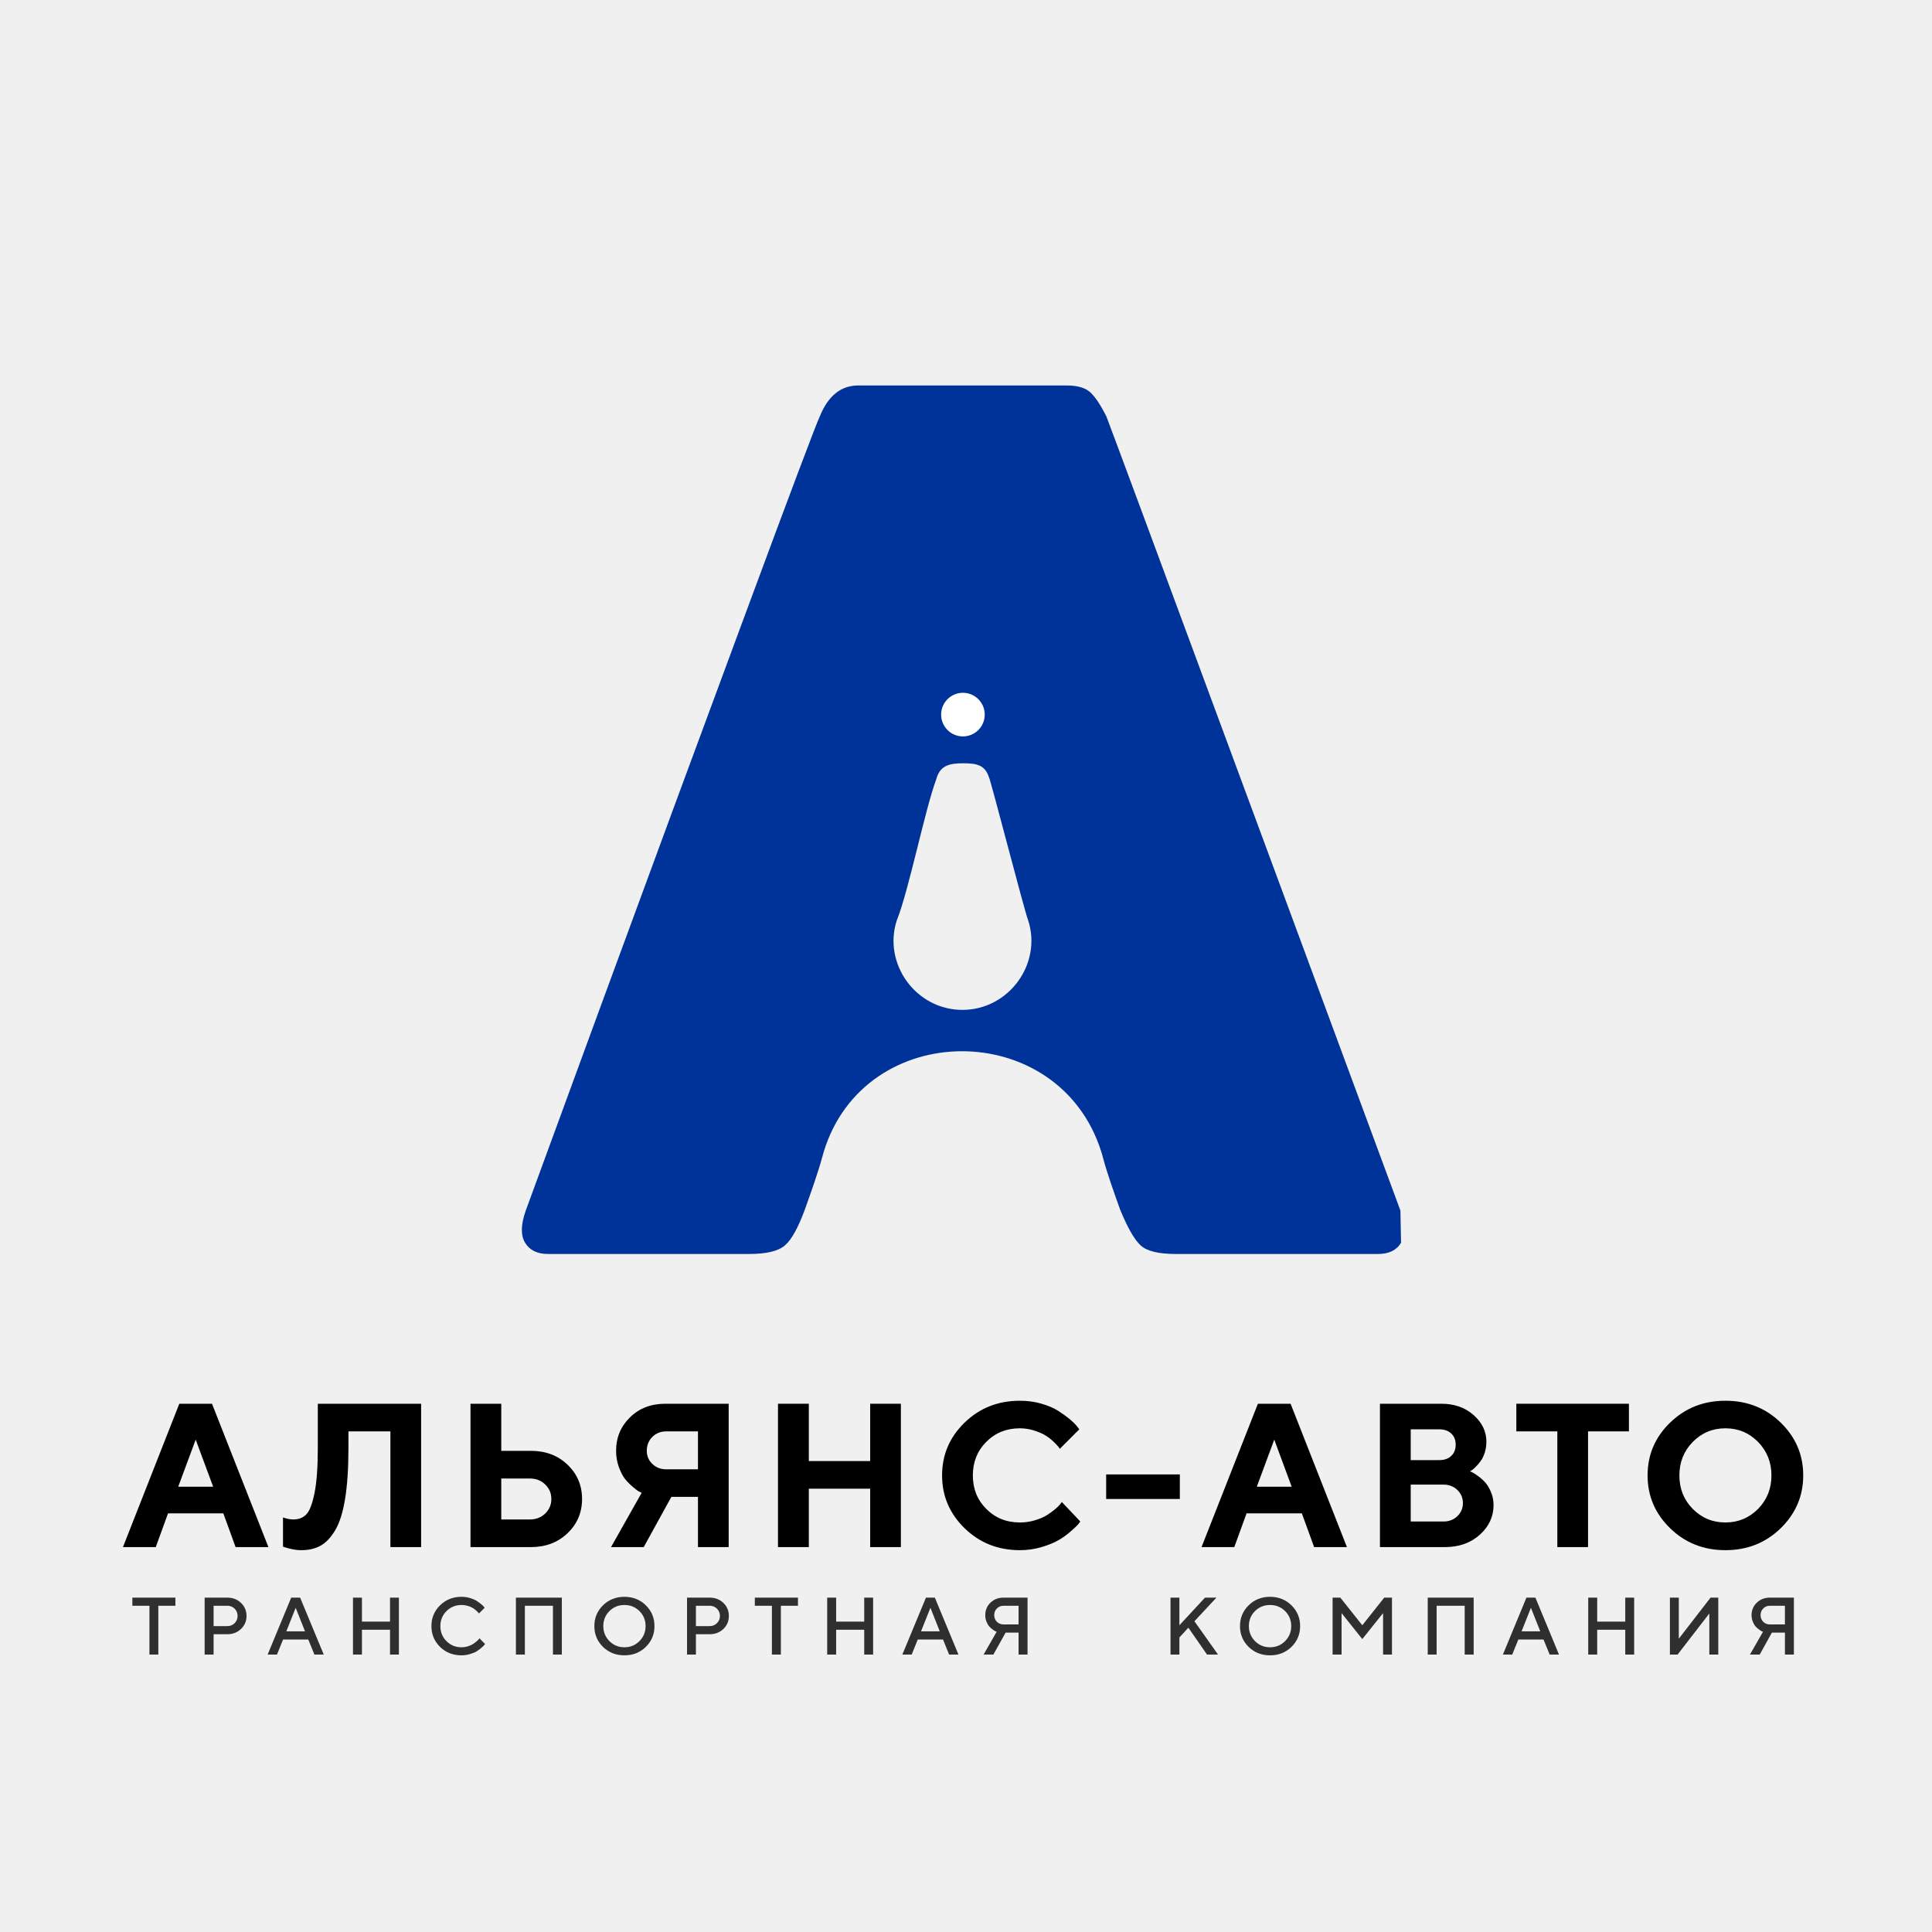
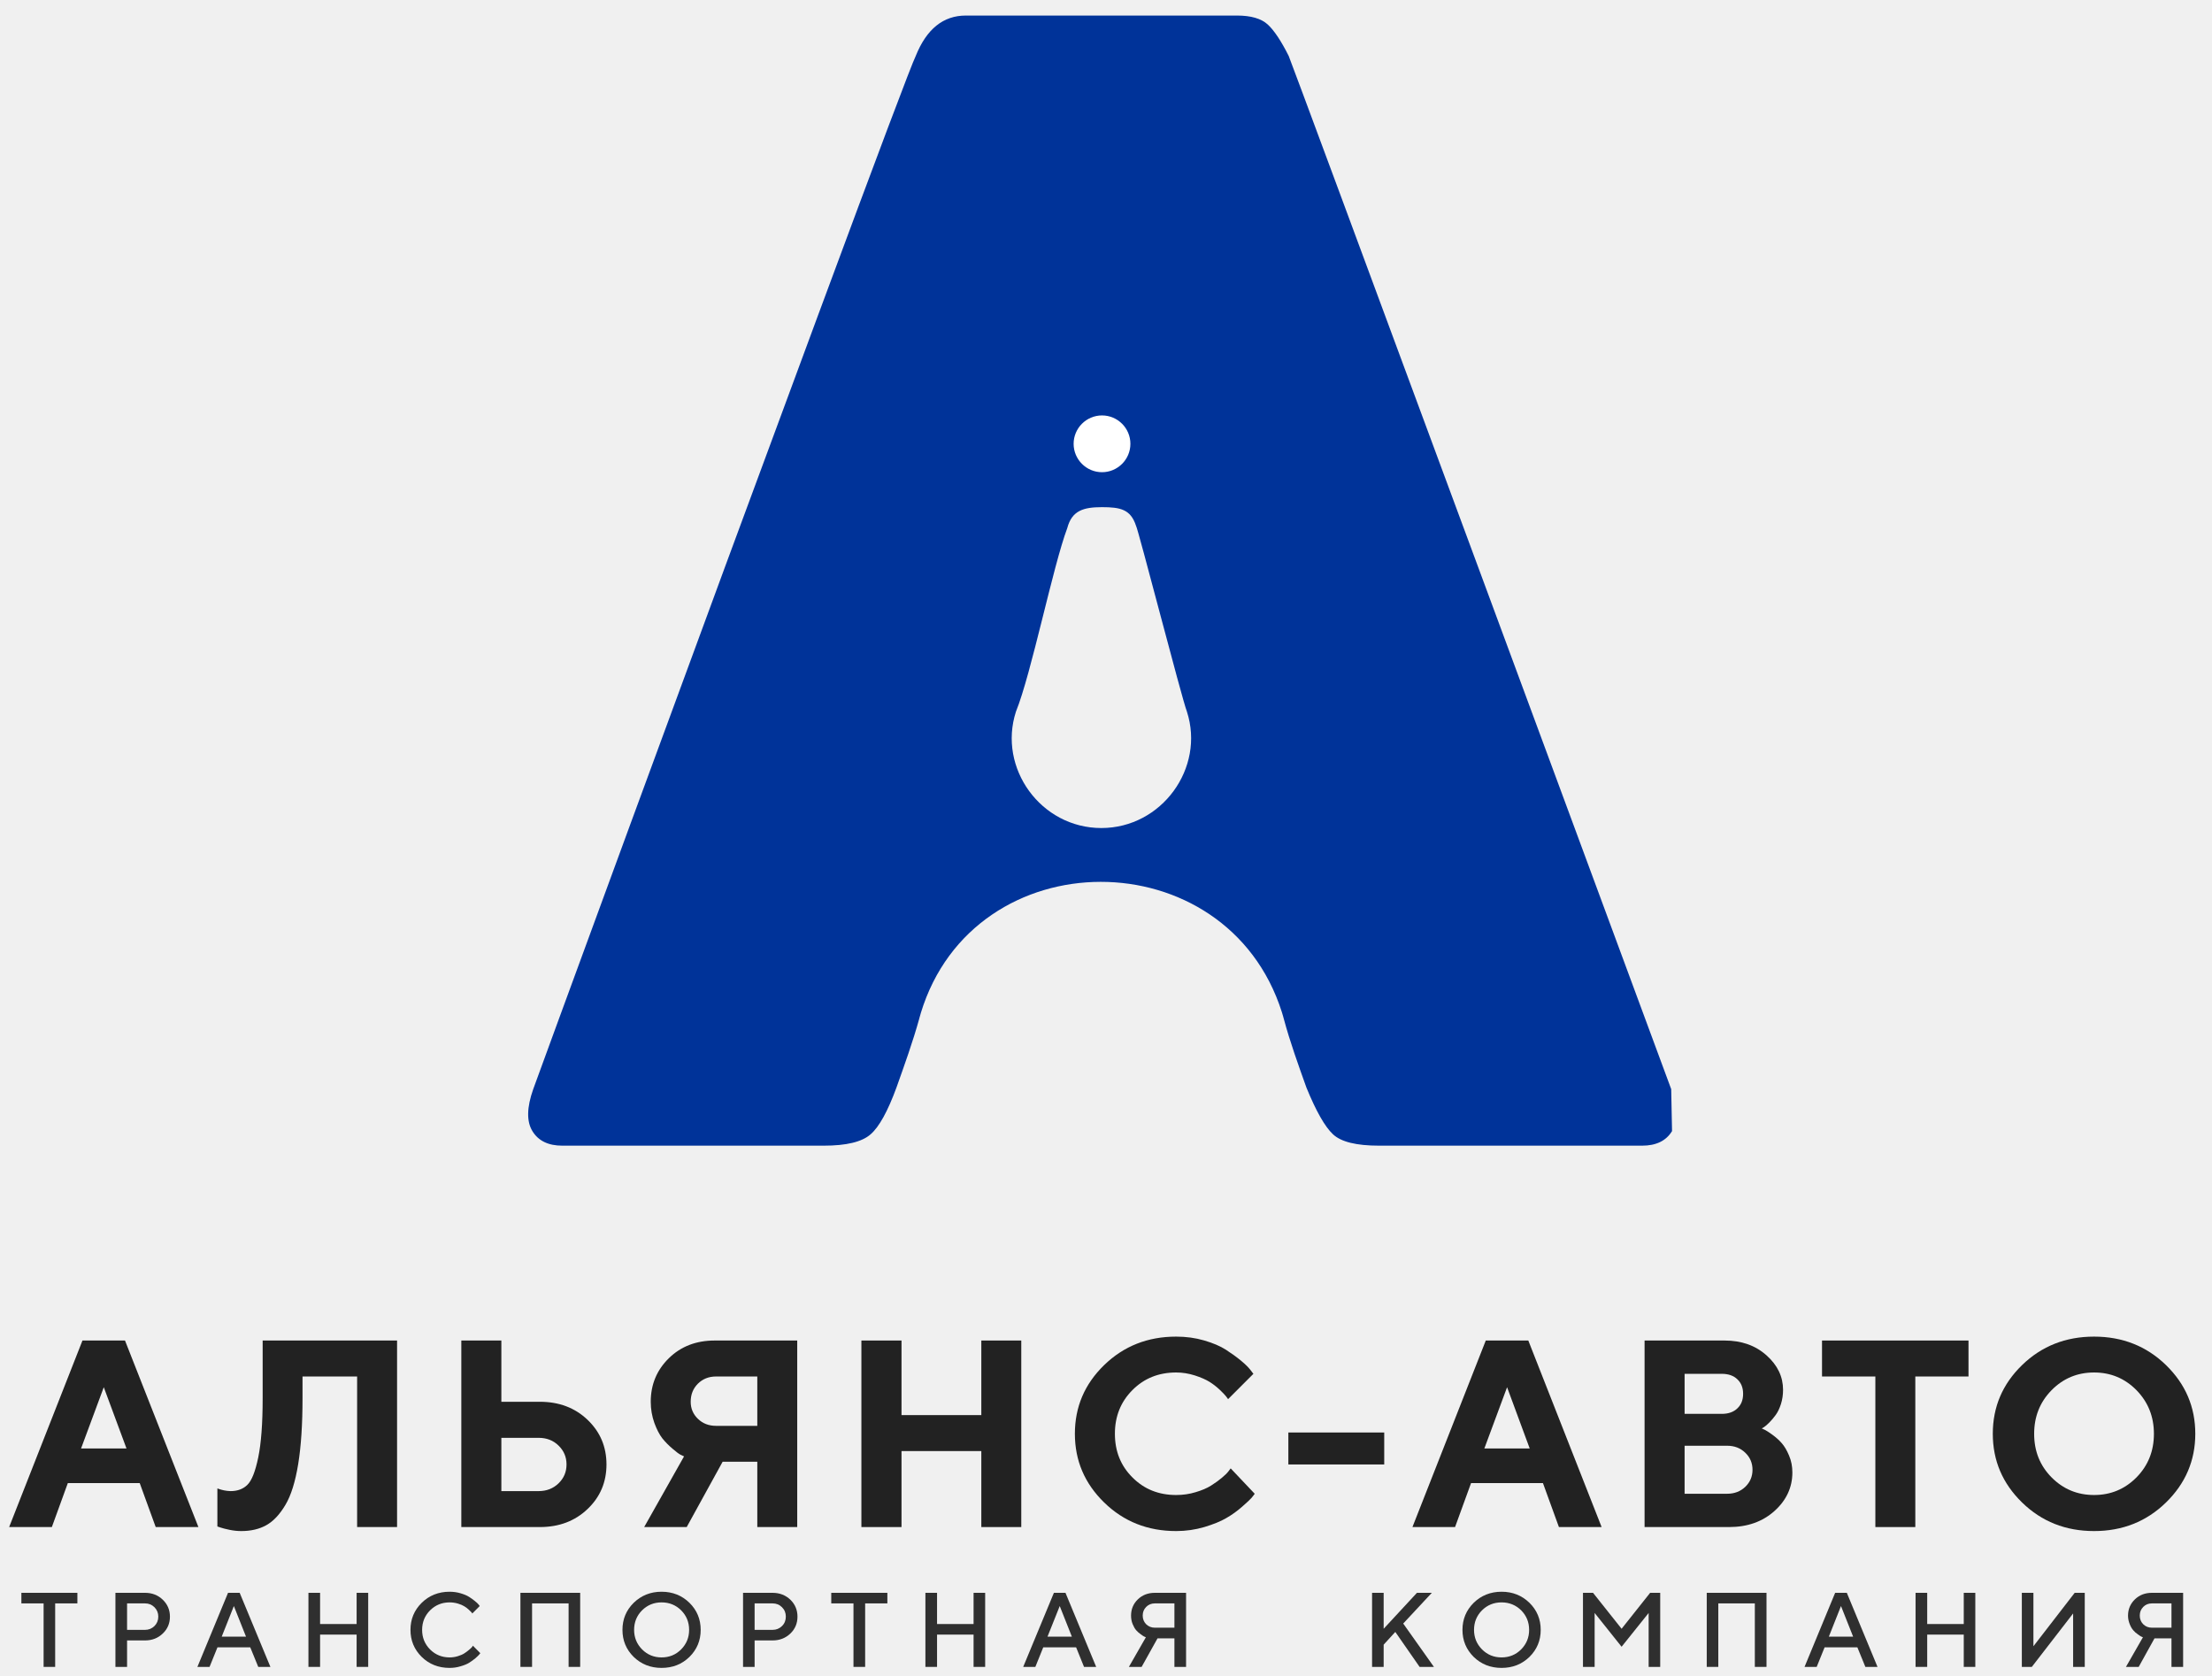
- <svg xmlns="http://www.w3.org/2000/svg" width="150" height="150" viewBox="0 0 150 150" fill="none">
-   <g clip-path="url(#clip0_7_38)">
-     <path d="M108.777 96.49C108.425 97.071 107.829 97.359 106.994 97.359H91.295C89.944 97.359 89.03 97.136 88.549 96.684C88.067 96.237 87.535 95.303 86.959 93.893C86.483 92.557 85.981 91.171 85.613 89.805L85.569 89.641L85.539 89.542L85.494 89.393C82.201 79.023 67.128 79.013 63.949 89.443L63.944 89.468L63.934 89.492L63.929 89.517C63.91 89.592 63.885 89.666 63.865 89.741L63.86 89.766C63.477 91.146 62.976 92.542 62.494 93.893C61.977 95.303 61.466 96.237 60.949 96.684C60.438 97.136 59.504 97.359 58.158 97.359H42.553C41.719 97.359 41.123 97.071 40.77 96.49C40.418 95.914 40.433 95.08 40.82 93.987C40.885 93.793 42.826 88.499 46.646 78.094C50.465 67.689 54.19 57.592 57.821 47.798C61.446 38.004 63.393 32.849 63.646 32.337C64.292 30.733 65.285 29.928 66.636 29.928H82.817C83.652 29.928 84.262 30.107 84.65 30.46C85.032 30.812 85.45 31.438 85.901 32.337C86.155 32.978 89.979 43.288 97.364 63.259C104.749 83.23 108.539 93.476 108.728 93.987L108.777 96.49ZM69.626 71.459C68.533 74.826 71.111 78.407 74.722 78.407C78.322 78.407 80.92 74.831 79.827 71.459C79.529 70.704 76.892 60.463 76.788 60.364C76.47 59.395 75.864 59.261 74.761 59.261C73.659 59.261 72.969 59.46 72.69 60.503C71.826 62.807 70.545 69.199 69.626 71.459Z" fill="#003399" />
-     <path d="M74.761 53.788C75.695 53.788 76.455 54.548 76.455 55.481C76.455 56.415 75.695 57.175 74.761 57.175C73.828 57.175 73.068 56.415 73.068 55.481C73.068 54.548 73.828 53.788 74.761 53.788Z" fill="white" />
-     <path d="M10.276 124.04H13.618V124.671H12.292V128.46H11.602V124.671H10.276V124.04Z" fill="#2F2F2F" />
-     <path d="M15.888 124.04H17.656C18.078 124.04 18.431 124.179 18.714 124.452C19.002 124.73 19.141 125.068 19.141 125.46C19.141 125.858 19.002 126.195 18.714 126.468C18.431 126.742 18.078 126.881 17.656 126.881H16.584V128.46H15.888V124.04ZM17.656 124.671H16.584V126.25H17.656C17.875 126.25 18.059 126.175 18.218 126.021C18.366 125.872 18.446 125.684 18.446 125.46C18.446 125.237 18.366 125.053 18.218 124.899C18.059 124.745 17.875 124.671 17.656 124.671Z" fill="#2F2F2F" />
-     <path d="M20.78 128.46L22.608 124.04H23.303L25.136 128.46H24.411L23.934 127.293H21.977L21.505 128.46H20.78ZM22.956 124.829L22.23 126.657H23.681L22.956 124.829Z" fill="#2F2F2F" />
-     <path d="M30.971 124.04V128.46H30.281V126.533H28.101V128.46H27.405V124.04H28.101V125.902H30.281V124.04H30.971Z" fill="#2F2F2F" />
-     <path d="M35.829 123.975C36.052 123.975 36.271 124.005 36.475 124.065C36.678 124.124 36.852 124.194 36.986 124.278C37.12 124.363 37.239 124.447 37.339 124.531C37.438 124.611 37.513 124.68 37.562 124.74L37.627 124.829L37.185 125.271C37.175 125.257 37.155 125.232 37.135 125.202C37.11 125.172 37.056 125.118 36.971 125.043C36.887 124.964 36.797 124.894 36.698 124.839C36.604 124.78 36.48 124.73 36.321 124.68C36.167 124.636 36.003 124.611 35.829 124.611C35.372 124.611 34.985 124.77 34.667 125.083C34.349 125.401 34.19 125.793 34.19 126.25C34.19 126.707 34.344 127.094 34.662 127.417C34.98 127.735 35.372 127.894 35.829 127.894C36.003 127.894 36.167 127.869 36.326 127.819C36.484 127.77 36.614 127.715 36.718 127.646C36.822 127.576 36.912 127.511 36.991 127.442C37.071 127.377 37.13 127.318 37.17 127.273L37.219 127.194L37.662 127.641C37.647 127.665 37.622 127.695 37.587 127.735C37.552 127.775 37.478 127.849 37.364 127.948C37.244 128.048 37.12 128.137 36.991 128.217C36.862 128.296 36.688 128.366 36.48 128.425C36.271 128.49 36.052 128.52 35.829 128.52C35.168 128.52 34.612 128.301 34.165 127.864C33.718 127.422 33.495 126.886 33.495 126.25C33.495 125.614 33.718 125.078 34.165 124.636C34.612 124.199 35.168 123.975 35.829 123.975Z" fill="#2F2F2F" />
-     <path d="M43.621 124.04V128.46H42.931V124.671H40.751V128.46H40.055V124.04H43.621Z" fill="#2F2F2F" />
-     <path d="M47.317 125.083C46.999 125.401 46.84 125.793 46.84 126.25C46.84 126.707 46.999 127.094 47.317 127.417C47.635 127.735 48.022 127.894 48.479 127.894C48.941 127.894 49.328 127.735 49.646 127.417C49.964 127.094 50.123 126.707 50.123 126.25C50.123 125.793 49.964 125.401 49.646 125.083C49.328 124.77 48.941 124.611 48.479 124.611C48.022 124.611 47.635 124.77 47.317 125.083ZM46.815 127.864C46.368 127.422 46.145 126.886 46.145 126.25C46.145 125.614 46.368 125.078 46.815 124.636C47.267 124.199 47.818 123.975 48.479 123.975C49.139 123.975 49.696 124.199 50.143 124.636C50.59 125.078 50.813 125.614 50.813 126.25C50.813 126.886 50.59 127.422 50.143 127.864C49.696 128.301 49.139 128.52 48.479 128.52C47.818 128.52 47.267 128.301 46.815 127.864Z" fill="#2F2F2F" />
-     <path d="M53.341 124.04H55.104C55.526 124.04 55.879 124.179 56.167 124.452C56.45 124.73 56.589 125.068 56.589 125.46C56.589 125.858 56.45 126.195 56.167 126.468C55.879 126.742 55.526 126.881 55.104 126.881H54.031V128.46H53.341V124.04ZM55.104 124.671H54.031V126.25H55.104C55.322 126.25 55.511 126.175 55.665 126.021C55.819 125.872 55.894 125.684 55.894 125.46C55.894 125.237 55.819 125.053 55.665 124.899C55.511 124.745 55.322 124.671 55.104 124.671Z" fill="#2F2F2F" />
-     <path d="M58.605 124.04H61.953V124.671H60.627V128.46H59.931V124.671H58.605V124.04Z" fill="#2F2F2F" />
-     <path d="M67.789 124.04V128.46H67.098V126.533H64.918V128.46H64.223V124.04H64.918V125.902H67.098V124.04H67.789Z" fill="#2F2F2F" />
-     <path d="M70.058 128.46L71.891 124.04H72.581L74.414 128.46H73.689L73.217 127.293H71.255L70.783 128.46H70.058ZM72.238 124.829L71.508 126.657H72.963L72.238 124.829Z" fill="#2F2F2F" />
-     <path d="M79.778 124.04V128.46H79.082V126.757H78.074L77.126 128.46H76.366L77.379 126.692C77.354 126.682 77.324 126.672 77.284 126.652C77.24 126.632 77.17 126.588 77.071 126.513C76.972 126.444 76.882 126.364 76.803 126.275C76.723 126.185 76.654 126.061 76.589 125.907C76.525 125.748 76.495 125.579 76.495 125.401C76.495 125.018 76.629 124.695 76.897 124.432C77.17 124.169 77.508 124.04 77.915 124.04H79.778ZM77.399 124.879C77.26 125.018 77.19 125.192 77.19 125.396C77.19 125.604 77.26 125.778 77.399 125.917C77.538 126.051 77.712 126.121 77.915 126.121H79.082V124.671H77.915C77.712 124.671 77.538 124.74 77.399 124.879Z" fill="#2F2F2F" />
-     <path d="M91.568 124.04V126.185L93.555 124.04H94.444L92.735 125.872L94.568 128.46H93.714L92.264 126.374L91.568 127.134V128.46H90.878V124.04H91.568Z" fill="#2F2F2F" />
-     <path d="M97.439 125.083C97.121 125.401 96.962 125.793 96.962 126.25C96.962 126.707 97.121 127.094 97.439 127.417C97.757 127.735 98.144 127.894 98.606 127.894C99.063 127.894 99.456 127.735 99.773 127.417C100.091 127.094 100.25 126.707 100.25 126.25C100.25 125.793 100.091 125.401 99.773 125.083C99.456 124.77 99.063 124.611 98.606 124.611C98.144 124.611 97.757 124.77 97.439 125.083ZM96.942 127.864C96.496 127.422 96.272 126.886 96.272 126.25C96.272 125.614 96.496 125.078 96.942 124.636C97.389 124.199 97.946 123.975 98.606 123.975C99.267 123.975 99.818 124.199 100.27 124.636C100.717 125.078 100.941 125.614 100.941 126.25C100.941 126.886 100.717 127.422 100.27 127.864C99.818 128.301 99.267 128.52 98.606 128.52C97.946 128.52 97.389 128.301 96.942 127.864Z" fill="#2F2F2F" />
-     <path d="M105.768 126.185L107.471 124.04H108.072V128.46H107.382V125.242L105.768 127.258L104.159 125.242V128.46H103.463V124.04H104.064L105.768 126.185Z" fill="#2F2F2F" />
-     <path d="M114.415 124.04V128.46H113.719V124.671H111.539V128.46H110.849V124.04H114.415Z" fill="#2F2F2F" />
-     <path d="M116.685 128.46L118.512 124.04H119.208L121.04 128.46H120.315L119.838 127.293H117.882L117.41 128.46H116.685ZM118.86 124.829L118.135 126.657H119.585L118.86 124.829Z" fill="#2F2F2F" />
-     <path d="M126.876 124.04V128.46H126.185V126.533H124.005V128.46H123.31V124.04H124.005V125.902H126.185V124.04H126.876Z" fill="#2F2F2F" />
-     <path d="M133.407 128.46H132.711V125.271L130.248 128.46H129.652V124.04H130.342V127.228L132.806 124.04H133.407V128.46Z" fill="#2F2F2F" />
-     <path d="M139.277 124.04V128.46H138.582V126.757H137.569L136.625 128.46H135.865L136.878 126.692C136.854 126.682 136.819 126.672 136.779 126.652C136.739 126.632 136.67 126.588 136.57 126.513C136.466 126.444 136.377 126.364 136.302 126.275C136.223 126.185 136.148 126.061 136.089 125.907C136.024 125.748 135.989 125.579 135.989 125.401C135.989 125.018 136.128 124.695 136.397 124.432C136.67 124.169 137.008 124.04 137.415 124.04H139.277ZM136.898 124.879C136.759 125.018 136.69 125.192 136.69 125.396C136.69 125.604 136.759 125.778 136.898 125.917C137.037 126.051 137.206 126.121 137.415 126.121H138.582V124.671H137.415C137.206 124.671 137.037 124.74 136.898 124.879Z" fill="#2F2F2F" />
-     <path d="M16.549 115.428L15.193 111.772L13.837 115.428H16.549ZM17.338 117.494H13.047L12.094 120.116H9.546L13.921 108.986H16.459L20.84 120.116H18.292L17.338 117.494Z" fill="black" />
-     <path d="M32.695 108.986V120.116H30.311V111.132H27.053V112.408C27.053 113.978 26.968 115.289 26.795 116.357C26.621 117.419 26.368 118.234 26.025 118.805C25.687 119.371 25.31 119.774 24.887 120.007C24.47 120.24 23.974 120.355 23.398 120.355C23.164 120.355 22.931 120.33 22.692 120.28C22.454 120.23 22.28 120.186 22.166 120.146L21.972 120.081V117.812C22.235 117.911 22.499 117.966 22.762 117.971C23.174 117.971 23.512 117.847 23.765 117.593C24.023 117.345 24.237 116.799 24.411 115.959C24.585 115.12 24.674 113.938 24.674 112.423V108.986H32.695Z" fill="black" />
-     <path d="M41.217 120.116H36.529V108.986H38.918V112.642H41.217C42.359 112.642 43.308 112.999 44.058 113.714C44.813 114.435 45.191 115.319 45.191 116.381C45.191 117.439 44.813 118.328 44.058 119.043C43.308 119.759 42.359 120.116 41.217 120.116ZM38.918 117.971H41.138C41.615 117.971 42.012 117.817 42.33 117.509C42.648 117.201 42.806 116.828 42.806 116.381C42.806 115.934 42.648 115.562 42.33 115.254C42.012 114.941 41.615 114.792 41.138 114.792H38.918V117.971Z" fill="black" />
-     <path d="M56.574 108.986V120.116H54.19V116.218H52.124L49.978 120.116H47.44L49.819 115.9C49.77 115.88 49.7 115.845 49.611 115.8C49.517 115.756 49.358 115.636 49.134 115.443C48.906 115.249 48.702 115.045 48.523 114.822C48.349 114.598 48.19 114.29 48.046 113.898C47.907 113.506 47.833 113.089 47.833 112.642C47.833 111.609 48.195 110.744 48.916 110.039C49.631 109.339 50.544 108.986 51.647 108.986H56.574ZM50.217 112.642C50.217 113.044 50.361 113.382 50.649 113.66C50.937 113.938 51.294 114.077 51.731 114.077H54.19V111.132H51.731C51.294 111.132 50.937 111.276 50.649 111.559C50.361 111.847 50.217 112.205 50.217 112.642Z" fill="black" />
-     <path d="M69.944 108.986V120.116H67.56V115.582H62.797V120.116H60.403V108.986H62.797V113.436H67.56V108.986H69.944Z" fill="black" />
-     <path d="M79.187 108.753C79.773 108.753 80.329 108.827 80.856 108.981C81.382 109.135 81.819 109.319 82.157 109.537C82.495 109.756 82.793 109.969 83.056 110.188C83.319 110.407 83.503 110.59 83.617 110.739L83.796 110.973L82.286 112.483C82.251 112.443 82.212 112.383 82.157 112.309C82.102 112.234 81.978 112.11 81.789 111.926C81.601 111.748 81.397 111.589 81.174 111.45C80.95 111.31 80.662 111.186 80.294 111.067C79.932 110.953 79.564 110.893 79.187 110.893C78.144 110.893 77.275 111.241 76.579 111.941C75.879 112.641 75.531 113.511 75.531 114.549C75.531 115.592 75.879 116.461 76.579 117.156C77.275 117.856 78.144 118.204 79.187 118.204C79.589 118.204 79.977 118.149 80.349 118.035C80.717 117.926 81.025 117.797 81.268 117.643C81.511 117.489 81.725 117.335 81.909 117.181C82.097 117.027 82.231 116.893 82.316 116.779L82.44 116.615L83.875 118.13C83.836 118.189 83.771 118.269 83.687 118.373C83.602 118.472 83.409 118.651 83.12 118.904C82.827 119.163 82.51 119.391 82.177 119.58C81.844 119.778 81.407 119.952 80.866 120.116C80.324 120.275 79.768 120.355 79.187 120.355C77.488 120.355 76.058 119.788 74.891 118.651C73.724 117.514 73.143 116.148 73.143 114.549C73.143 112.949 73.724 111.584 74.891 110.451C76.058 109.319 77.488 108.753 79.187 108.753Z" fill="black" />
-     <path d="M91.603 114.474V116.381H85.882V114.474H91.603Z" fill="black" />
-     <path d="M100.285 115.428L98.934 111.772L97.578 115.428H100.285ZM101.075 117.494H96.784L95.83 120.116H93.287L97.663 108.986H100.201L104.576 120.116H102.028L101.075 117.494Z" fill="black" />
-     <path d="M112.18 120.116H107.139V108.986H111.912C112.92 108.986 113.754 109.279 114.415 109.87C115.075 110.456 115.403 111.147 115.403 111.926C115.403 112.219 115.363 112.503 115.279 112.771C115.194 113.034 115.09 113.257 114.961 113.431C114.832 113.61 114.703 113.759 114.574 113.888C114.449 114.012 114.345 114.102 114.261 114.156L114.132 114.231C114.181 114.251 114.246 114.281 114.325 114.32C114.41 114.36 114.554 114.454 114.767 114.608C114.976 114.762 115.165 114.926 115.324 115.11C115.482 115.289 115.631 115.537 115.761 115.85C115.895 116.163 115.959 116.501 115.959 116.858C115.959 117.742 115.607 118.512 114.896 119.153C114.186 119.793 113.282 120.116 112.18 120.116ZM109.528 118.13H112.065C112.503 118.13 112.86 117.991 113.148 117.717C113.436 117.439 113.58 117.102 113.58 116.699C113.58 116.297 113.436 115.954 113.148 115.681C112.86 115.403 112.503 115.264 112.065 115.264H109.528V118.13ZM111.748 110.973H109.528V113.362H111.748C112.14 113.362 112.453 113.252 112.676 113.034C112.905 112.82 113.019 112.532 113.019 112.165C113.019 111.802 112.905 111.514 112.676 111.301C112.453 111.082 112.14 110.973 111.748 110.973Z" fill="black" />
-     <path d="M117.728 108.986H126.469V111.132H123.295V120.116H120.911V111.132H117.728V108.986Z" fill="black" />
-     <path d="M131.425 111.951C130.73 112.661 130.387 113.526 130.387 114.554C130.387 115.582 130.73 116.446 131.425 117.151C132.12 117.851 132.964 118.204 133.963 118.204C134.956 118.204 135.8 117.851 136.496 117.151C137.186 116.446 137.534 115.582 137.534 114.554C137.534 113.526 137.186 112.661 136.496 111.951C135.8 111.246 134.956 110.893 133.963 110.893C132.964 110.893 132.12 111.246 131.425 111.951ZM129.667 118.651C128.5 117.514 127.918 116.148 127.918 114.549C127.918 112.949 128.5 111.584 129.667 110.451C130.834 109.319 132.264 108.753 133.963 108.753C135.656 108.753 137.087 109.319 138.254 110.451C139.416 111.584 140.002 112.949 140.002 114.549C140.002 116.148 139.416 117.514 138.254 118.651C137.087 119.788 135.656 120.355 133.963 120.355C132.264 120.355 130.834 119.788 129.667 118.651Z" fill="black" />
-   </g>
-   <defs>
-     <clipPath id="clip0_7_38">
-       <rect width="150" height="150" fill="white" />
-     </clipPath>
-   </defs>
+ <svg xmlns="http://www.w3.org/2000/svg" width="132" height="100" viewBox="0 0 132 100" fill="none">
+   <path d="M99.778 67.49C99.425 68.071 98.829 68.359 97.995 68.359H82.296C80.945 68.359 80.031 68.136 79.549 67.684C79.067 67.237 78.536 66.303 77.96 64.893C77.483 63.557 76.981 62.171 76.614 60.805L76.569 60.641L76.539 60.542L76.495 60.393C73.202 50.023 58.128 50.013 54.95 60.443L54.945 60.468L54.935 60.492L54.93 60.517C54.91 60.592 54.885 60.666 54.865 60.741L54.86 60.766C54.478 62.146 53.976 63.542 53.495 64.893C52.978 66.303 52.466 67.237 51.95 67.684C51.438 68.136 50.505 68.359 49.159 68.359H33.554C32.719 68.359 32.123 68.071 31.771 67.49C31.418 66.914 31.433 66.08 31.82 64.987C31.885 64.793 33.827 59.499 37.646 49.094C41.465 38.689 45.19 28.592 48.821 18.798C52.447 9.004 54.394 3.849 54.647 3.337C55.292 1.733 56.286 0.928 57.637 0.928H73.818C74.652 0.928 75.263 1.107 75.65 1.46C76.033 1.813 76.45 2.438 76.902 3.337C77.155 3.978 80.979 14.289 88.365 34.259C95.75 54.23 99.54 64.476 99.728 64.987L99.778 67.49ZM60.627 42.459C59.534 45.826 62.111 49.407 65.722 49.407C69.323 49.407 71.92 45.831 70.828 42.459C70.53 41.704 67.893 31.463 67.788 31.363C67.47 30.395 66.865 30.261 65.762 30.261C64.659 30.261 63.969 30.46 63.691 31.503C62.827 33.807 61.545 40.199 60.627 42.459Z" fill="#003399" />
+   <path d="M65.762 24.788C66.696 24.788 67.456 25.548 67.456 26.481C67.456 27.415 66.696 28.175 65.762 28.175C64.828 28.175 64.068 27.415 64.068 26.481C64.068 25.548 64.828 24.788 65.762 24.788Z" fill="white" />
+   <path d="M1.276 95.04H4.618V95.671H3.292V99.46H2.602V95.671H1.276V95.04Z" fill="#2F2F2F" />
+   <path d="M6.888 95.04H8.656C9.078 95.04 9.431 95.179 9.714 95.452C10.002 95.73 10.141 96.068 10.141 96.46C10.141 96.858 10.002 97.195 9.714 97.468C9.431 97.742 9.078 97.881 8.656 97.881H7.583V99.46H6.888V95.04V95.04ZM8.656 95.671H7.583V97.25H8.656C8.875 97.25 9.059 97.175 9.217 97.022C9.367 96.873 9.446 96.684 9.446 96.46C9.446 96.237 9.367 96.053 9.217 95.899C9.059 95.745 8.875 95.671 8.656 95.671Z" fill="#2F2F2F" />
+   <path d="M11.78 99.46L13.608 95.04H14.303L16.136 99.46H15.411L14.934 98.293H12.977L12.505 99.46H11.78V99.46ZM13.956 95.829L13.23 97.657H14.681L13.956 95.829Z" fill="#2F2F2F" />
+   <path d="M21.972 95.04V99.46H21.281V97.533H19.101V99.46H18.406V95.04H19.101V96.902H21.281V95.04H21.972Z" fill="#2F2F2F" />
+   <path d="M26.829 94.975C27.052 94.975 27.271 95.005 27.475 95.065C27.678 95.124 27.852 95.194 27.986 95.278C28.12 95.363 28.239 95.447 28.339 95.531C28.438 95.611 28.513 95.68 28.562 95.74L28.627 95.829L28.185 96.272C28.175 96.257 28.155 96.232 28.135 96.202C28.11 96.172 28.056 96.118 27.971 96.043C27.887 95.964 27.797 95.894 27.698 95.839C27.604 95.78 27.48 95.73 27.321 95.68C27.167 95.636 27.003 95.611 26.829 95.611C26.372 95.611 25.985 95.77 25.667 96.083C25.349 96.401 25.19 96.793 25.19 97.25C25.19 97.707 25.344 98.094 25.662 98.417C25.98 98.735 26.372 98.894 26.829 98.894C27.003 98.894 27.167 98.869 27.326 98.819C27.485 98.77 27.614 98.715 27.718 98.645C27.822 98.576 27.912 98.511 27.991 98.442C28.071 98.377 28.13 98.318 28.17 98.273L28.22 98.194L28.662 98.641C28.647 98.665 28.622 98.695 28.587 98.735C28.552 98.775 28.478 98.849 28.364 98.948C28.244 99.048 28.12 99.137 27.991 99.217C27.862 99.296 27.688 99.366 27.48 99.425C27.271 99.49 27.052 99.52 26.829 99.52C26.168 99.52 25.612 99.301 25.165 98.864C24.718 98.422 24.495 97.886 24.495 97.25C24.495 96.614 24.718 96.078 25.165 95.636C25.612 95.199 26.168 94.975 26.829 94.975V94.975Z" fill="#2F2F2F" />
+   <path d="M34.622 95.04V99.46H33.931V95.671H31.751V99.46H31.056V95.04H34.622Z" fill="#2F2F2F" />
+   <path d="M38.317 96.083C37.999 96.401 37.84 96.793 37.84 97.25C37.84 97.707 37.999 98.094 38.317 98.417C38.635 98.735 39.022 98.894 39.479 98.894C39.941 98.894 40.328 98.735 40.646 98.417C40.964 98.094 41.123 97.707 41.123 97.25C41.123 96.793 40.964 96.401 40.646 96.083C40.328 95.77 39.941 95.611 39.479 95.611C39.022 95.611 38.635 95.77 38.317 96.083V96.083ZM37.815 98.864C37.368 98.422 37.145 97.886 37.145 97.25C37.145 96.614 37.368 96.078 37.815 95.636C38.267 95.199 38.818 94.975 39.479 94.975C40.139 94.975 40.696 95.199 41.143 95.636C41.59 96.078 41.813 96.614 41.813 97.25C41.813 97.886 41.59 98.422 41.143 98.864C40.696 99.301 40.139 99.52 39.479 99.52C38.818 99.52 38.267 99.301 37.815 98.864Z" fill="#2F2F2F" />
+   <path d="M44.341 95.04H46.104C46.526 95.04 46.879 95.179 47.167 95.452C47.45 95.73 47.589 96.068 47.589 96.46C47.589 96.858 47.45 97.195 47.167 97.468C46.879 97.742 46.526 97.881 46.104 97.881H45.031V99.46H44.341V95.04V95.04ZM46.104 95.671H45.031V97.25H46.104C46.322 97.25 46.511 97.175 46.665 97.022C46.819 96.873 46.894 96.684 46.894 96.46C46.894 96.237 46.819 96.053 46.665 95.899C46.511 95.745 46.322 95.671 46.104 95.671Z" fill="#2F2F2F" />
+   <path d="M49.605 95.04H52.953V95.671H51.627V99.46H50.931V95.671H49.605V95.04Z" fill="#2F2F2F" />
+   <path d="M58.789 95.04V99.46H58.098V97.533H55.918V99.46H55.223V95.04H55.918V96.902H58.098V95.04H58.789Z" fill="#2F2F2F" />
+   <path d="M61.059 99.46L62.891 95.04H63.582L65.414 99.46H64.689L64.217 98.293H62.255L61.784 99.46H61.059ZM63.239 95.829L62.509 97.657H63.964L63.239 95.829Z" fill="#2F2F2F" />
+   <path d="M70.778 95.04V99.46H70.083V97.757H69.075L68.126 99.46H67.366L68.379 97.692C68.355 97.682 68.325 97.672 68.285 97.652C68.24 97.632 68.171 97.588 68.072 97.513C67.972 97.444 67.883 97.364 67.803 97.275C67.724 97.185 67.654 97.061 67.59 96.907C67.525 96.748 67.495 96.579 67.495 96.401C67.495 96.018 67.629 95.695 67.898 95.432C68.171 95.169 68.508 95.04 68.916 95.04H70.778V95.04ZM68.399 95.879C68.26 96.018 68.191 96.192 68.191 96.396C68.191 96.604 68.26 96.778 68.399 96.917C68.538 97.051 68.712 97.121 68.916 97.121H70.083V95.671H68.916C68.712 95.671 68.538 95.74 68.399 95.879Z" fill="#2F2F2F" />
+   <path d="M82.569 95.04V97.185L84.555 95.04H85.444L83.736 96.873L85.569 99.46H84.714L83.264 97.374L82.569 98.134V99.46H81.878V95.04H82.569Z" fill="#2F2F2F" />
+   <path d="M88.439 96.083C88.121 96.401 87.962 96.793 87.962 97.25C87.962 97.707 88.121 98.094 88.439 98.417C88.757 98.735 89.144 98.894 89.606 98.894C90.063 98.894 90.456 98.735 90.773 98.417C91.091 98.094 91.25 97.707 91.25 97.25C91.25 96.793 91.091 96.401 90.773 96.083C90.456 95.77 90.063 95.611 89.606 95.611C89.144 95.611 88.757 95.77 88.439 96.083V96.083ZM87.942 98.864C87.496 98.422 87.272 97.886 87.272 97.25C87.272 96.614 87.496 96.078 87.942 95.636C88.389 95.199 88.946 94.975 89.606 94.975C90.267 94.975 90.818 95.199 91.27 95.636C91.717 96.078 91.941 96.614 91.941 97.25C91.941 97.886 91.717 98.422 91.27 98.864C90.818 99.301 90.267 99.52 89.606 99.52C88.946 99.52 88.389 99.301 87.942 98.864Z" fill="#2F2F2F" />
+   <path d="M96.768 97.185L98.471 95.04H99.072V99.46H98.382V96.242L96.768 98.258L95.159 96.242V99.46H94.463V95.04H95.064L96.768 97.185Z" fill="#2F2F2F" />
+   <path d="M105.415 95.04V99.46H104.719V95.671H102.539V99.46H101.849V95.04H105.415Z" fill="#2F2F2F" />
+   <path d="M107.685 99.46L109.512 95.04H110.208L112.04 99.46H111.315L110.838 98.293H108.882L108.41 99.46H107.685ZM109.86 95.829L109.135 97.657H110.585L109.86 95.829V95.829Z" fill="#2F2F2F" />
+   <path d="M117.876 95.04V99.46H117.186V97.533H115.005V99.46H114.31V95.04H115.005V96.902H117.186V95.04H117.876Z" fill="#2F2F2F" />
+   <path d="M124.407 99.46H123.712V96.272L121.248 99.46H120.652V95.04H121.343V98.228L123.806 95.04H124.407V99.46Z" fill="#2F2F2F" />
+   <path d="M130.277 95.04V99.46H129.582V97.757H128.569L127.625 99.46H126.865L127.878 97.692C127.854 97.682 127.819 97.672 127.779 97.652C127.739 97.632 127.67 97.588 127.57 97.513C127.466 97.444 127.377 97.364 127.302 97.275C127.223 97.185 127.148 97.061 127.089 96.907C127.024 96.748 126.989 96.579 126.989 96.401C126.989 96.018 127.128 95.695 127.397 95.432C127.67 95.169 128.008 95.04 128.415 95.04H130.277V95.04ZM127.898 95.879C127.759 96.018 127.69 96.192 127.69 96.396C127.69 96.604 127.759 96.778 127.898 96.917C128.037 97.051 128.206 97.121 128.415 97.121H129.582V95.671H128.415C128.206 95.671 128.037 95.74 127.898 95.879Z" fill="#2F2F2F" />
+   <path d="M7.549 86.428L6.193 82.772L4.837 86.428H7.549ZM8.338 88.494H4.047L3.094 91.116H0.546L4.921 79.986H7.459L11.84 91.116H9.292L8.338 88.494V88.494Z" fill="#222222" />
+   <path d="M23.695 79.986V91.116H21.311V82.132H18.053V83.408C18.053 84.978 17.968 86.289 17.795 87.356C17.621 88.419 17.368 89.234 17.025 89.805C16.687 90.371 16.31 90.773 15.887 91.007C15.47 91.24 14.974 91.355 14.398 91.355C14.164 91.355 13.931 91.33 13.692 91.28C13.454 91.23 13.28 91.186 13.166 91.146L12.972 91.081V88.812C13.235 88.911 13.499 88.966 13.762 88.971C14.174 88.971 14.512 88.846 14.765 88.593C15.023 88.345 15.237 87.799 15.411 86.959C15.585 86.12 15.674 84.938 15.674 83.423V79.986H23.695V79.986Z" fill="#222222" />
+   <path d="M32.218 91.116H27.529V79.986H29.918V83.641H32.218C33.36 83.641 34.309 83.999 35.059 84.714C35.813 85.434 36.191 86.318 36.191 87.381C36.191 88.439 35.813 89.328 35.059 90.043C34.309 90.758 33.36 91.116 32.218 91.116V91.116ZM29.918 88.971H32.138C32.615 88.971 33.012 88.817 33.33 88.509C33.648 88.201 33.807 87.828 33.807 87.381C33.807 86.934 33.648 86.562 33.33 86.254C33.012 85.941 32.615 85.792 32.138 85.792H29.918V88.971V88.971Z" fill="#222222" />
+   <path d="M47.574 79.986V91.116H45.191V87.217H43.124L40.979 91.116H38.441L40.82 86.9C40.77 86.88 40.701 86.845 40.611 86.8C40.517 86.755 40.358 86.636 40.135 86.443C39.906 86.249 39.702 86.045 39.524 85.822C39.35 85.598 39.191 85.29 39.047 84.898C38.908 84.506 38.833 84.088 38.833 83.641C38.833 82.608 39.196 81.744 39.916 81.039C40.631 80.339 41.545 79.986 42.648 79.986H47.574V79.986ZM41.217 83.641C41.217 84.044 41.361 84.382 41.649 84.66C41.937 84.938 42.295 85.077 42.732 85.077H45.191V82.132H42.732C42.295 82.132 41.937 82.276 41.649 82.559C41.361 82.847 41.217 83.204 41.217 83.641V83.641Z" fill="#222222" />
+   <path d="M60.944 79.986V91.116H58.56V86.582H53.797V91.116H51.403V79.986H53.797V84.436H58.56V79.986H60.944Z" fill="#222222" />
+   <path d="M70.187 79.753C70.773 79.753 71.329 79.827 71.856 79.981C72.382 80.135 72.819 80.319 73.157 80.537C73.495 80.756 73.793 80.969 74.056 81.188C74.319 81.406 74.503 81.59 74.617 81.739L74.796 81.973L73.286 83.483C73.251 83.443 73.212 83.383 73.157 83.309C73.102 83.234 72.978 83.11 72.789 82.926C72.601 82.748 72.397 82.589 72.174 82.45C71.95 82.311 71.662 82.186 71.294 82.067C70.932 81.953 70.564 81.893 70.187 81.893C69.144 81.893 68.275 82.241 67.579 82.941C66.879 83.641 66.531 84.511 66.531 85.549C66.531 86.592 66.879 87.461 67.579 88.156C68.275 88.856 69.144 89.204 70.187 89.204C70.589 89.204 70.977 89.149 71.349 89.035C71.717 88.926 72.025 88.797 72.268 88.643C72.511 88.489 72.725 88.335 72.909 88.181C73.097 88.027 73.231 87.893 73.316 87.779L73.44 87.615L74.875 89.13C74.836 89.189 74.771 89.269 74.687 89.373C74.602 89.472 74.409 89.651 74.12 89.904C73.827 90.163 73.51 90.391 73.177 90.58C72.844 90.778 72.407 90.952 71.866 91.116C71.324 91.275 70.768 91.355 70.187 91.355C68.488 91.355 67.058 90.788 65.891 89.651C64.724 88.514 64.143 87.148 64.143 85.549C64.143 83.949 64.724 82.584 65.891 81.451C67.058 80.319 68.488 79.753 70.187 79.753V79.753Z" fill="#222222" />
+   <path d="M82.603 85.474V87.381H76.882V85.474H82.603Z" fill="#222222" />
+   <path d="M91.285 86.428L89.934 82.772L88.578 86.428H91.285ZM92.075 88.494H87.784L86.83 91.116H84.287L88.663 79.986H91.201L95.576 91.116H93.028L92.075 88.494V88.494Z" fill="#222222" />
+   <path d="M103.18 91.116H98.139V79.986H102.912C103.92 79.986 104.754 80.279 105.415 80.87C106.075 81.456 106.403 82.147 106.403 82.926C106.403 83.219 106.363 83.502 106.279 83.771C106.194 84.034 106.09 84.257 105.961 84.431C105.832 84.61 105.703 84.759 105.574 84.888C105.449 85.012 105.345 85.102 105.261 85.156L105.132 85.231C105.181 85.251 105.246 85.28 105.325 85.32C105.41 85.36 105.554 85.454 105.767 85.608C105.976 85.762 106.165 85.926 106.324 86.11C106.482 86.289 106.631 86.537 106.761 86.85C106.895 87.163 106.959 87.501 106.959 87.858C106.959 88.742 106.607 89.512 105.896 90.153C105.186 90.793 104.282 91.116 103.18 91.116ZM100.528 89.129H103.065C103.503 89.129 103.86 88.99 104.148 88.717C104.436 88.439 104.58 88.101 104.58 87.699C104.58 87.297 104.436 86.954 104.148 86.681C103.86 86.403 103.503 86.264 103.065 86.264H100.528V89.129V89.129ZM102.748 81.973H100.528V84.362H102.748C103.14 84.362 103.453 84.252 103.676 84.034C103.905 83.82 104.019 83.532 104.019 83.165C104.019 82.802 103.905 82.514 103.676 82.3C103.453 82.082 103.14 81.973 102.748 81.973Z" fill="#222222" />
+   <path d="M108.728 79.986H117.469V82.132H114.295V91.116H111.911V82.132H108.728V79.986Z" fill="#222222" />
+   <path d="M122.425 82.951C121.73 83.661 121.387 84.525 121.387 85.554C121.387 86.582 121.73 87.446 122.425 88.151C123.121 88.851 123.965 89.204 124.963 89.204C125.957 89.204 126.801 88.851 127.496 88.151C128.187 87.446 128.534 86.582 128.534 85.554C128.534 84.525 128.187 83.661 127.496 82.951C126.801 82.246 125.957 81.893 124.963 81.893C123.965 81.893 123.121 82.246 122.425 82.951ZM120.667 89.651C119.5 88.514 118.919 87.148 118.919 85.549C118.919 83.949 119.5 82.584 120.667 81.451C121.834 80.319 123.265 79.753 124.963 79.753C126.657 79.753 128.087 80.319 129.254 81.451C130.417 82.584 131.003 83.949 131.003 85.549C131.003 87.148 130.417 88.514 129.254 89.651C128.087 90.788 126.657 91.355 124.963 91.355C123.265 91.355 121.834 90.788 120.667 89.651Z" fill="#222222" />
</svg>
